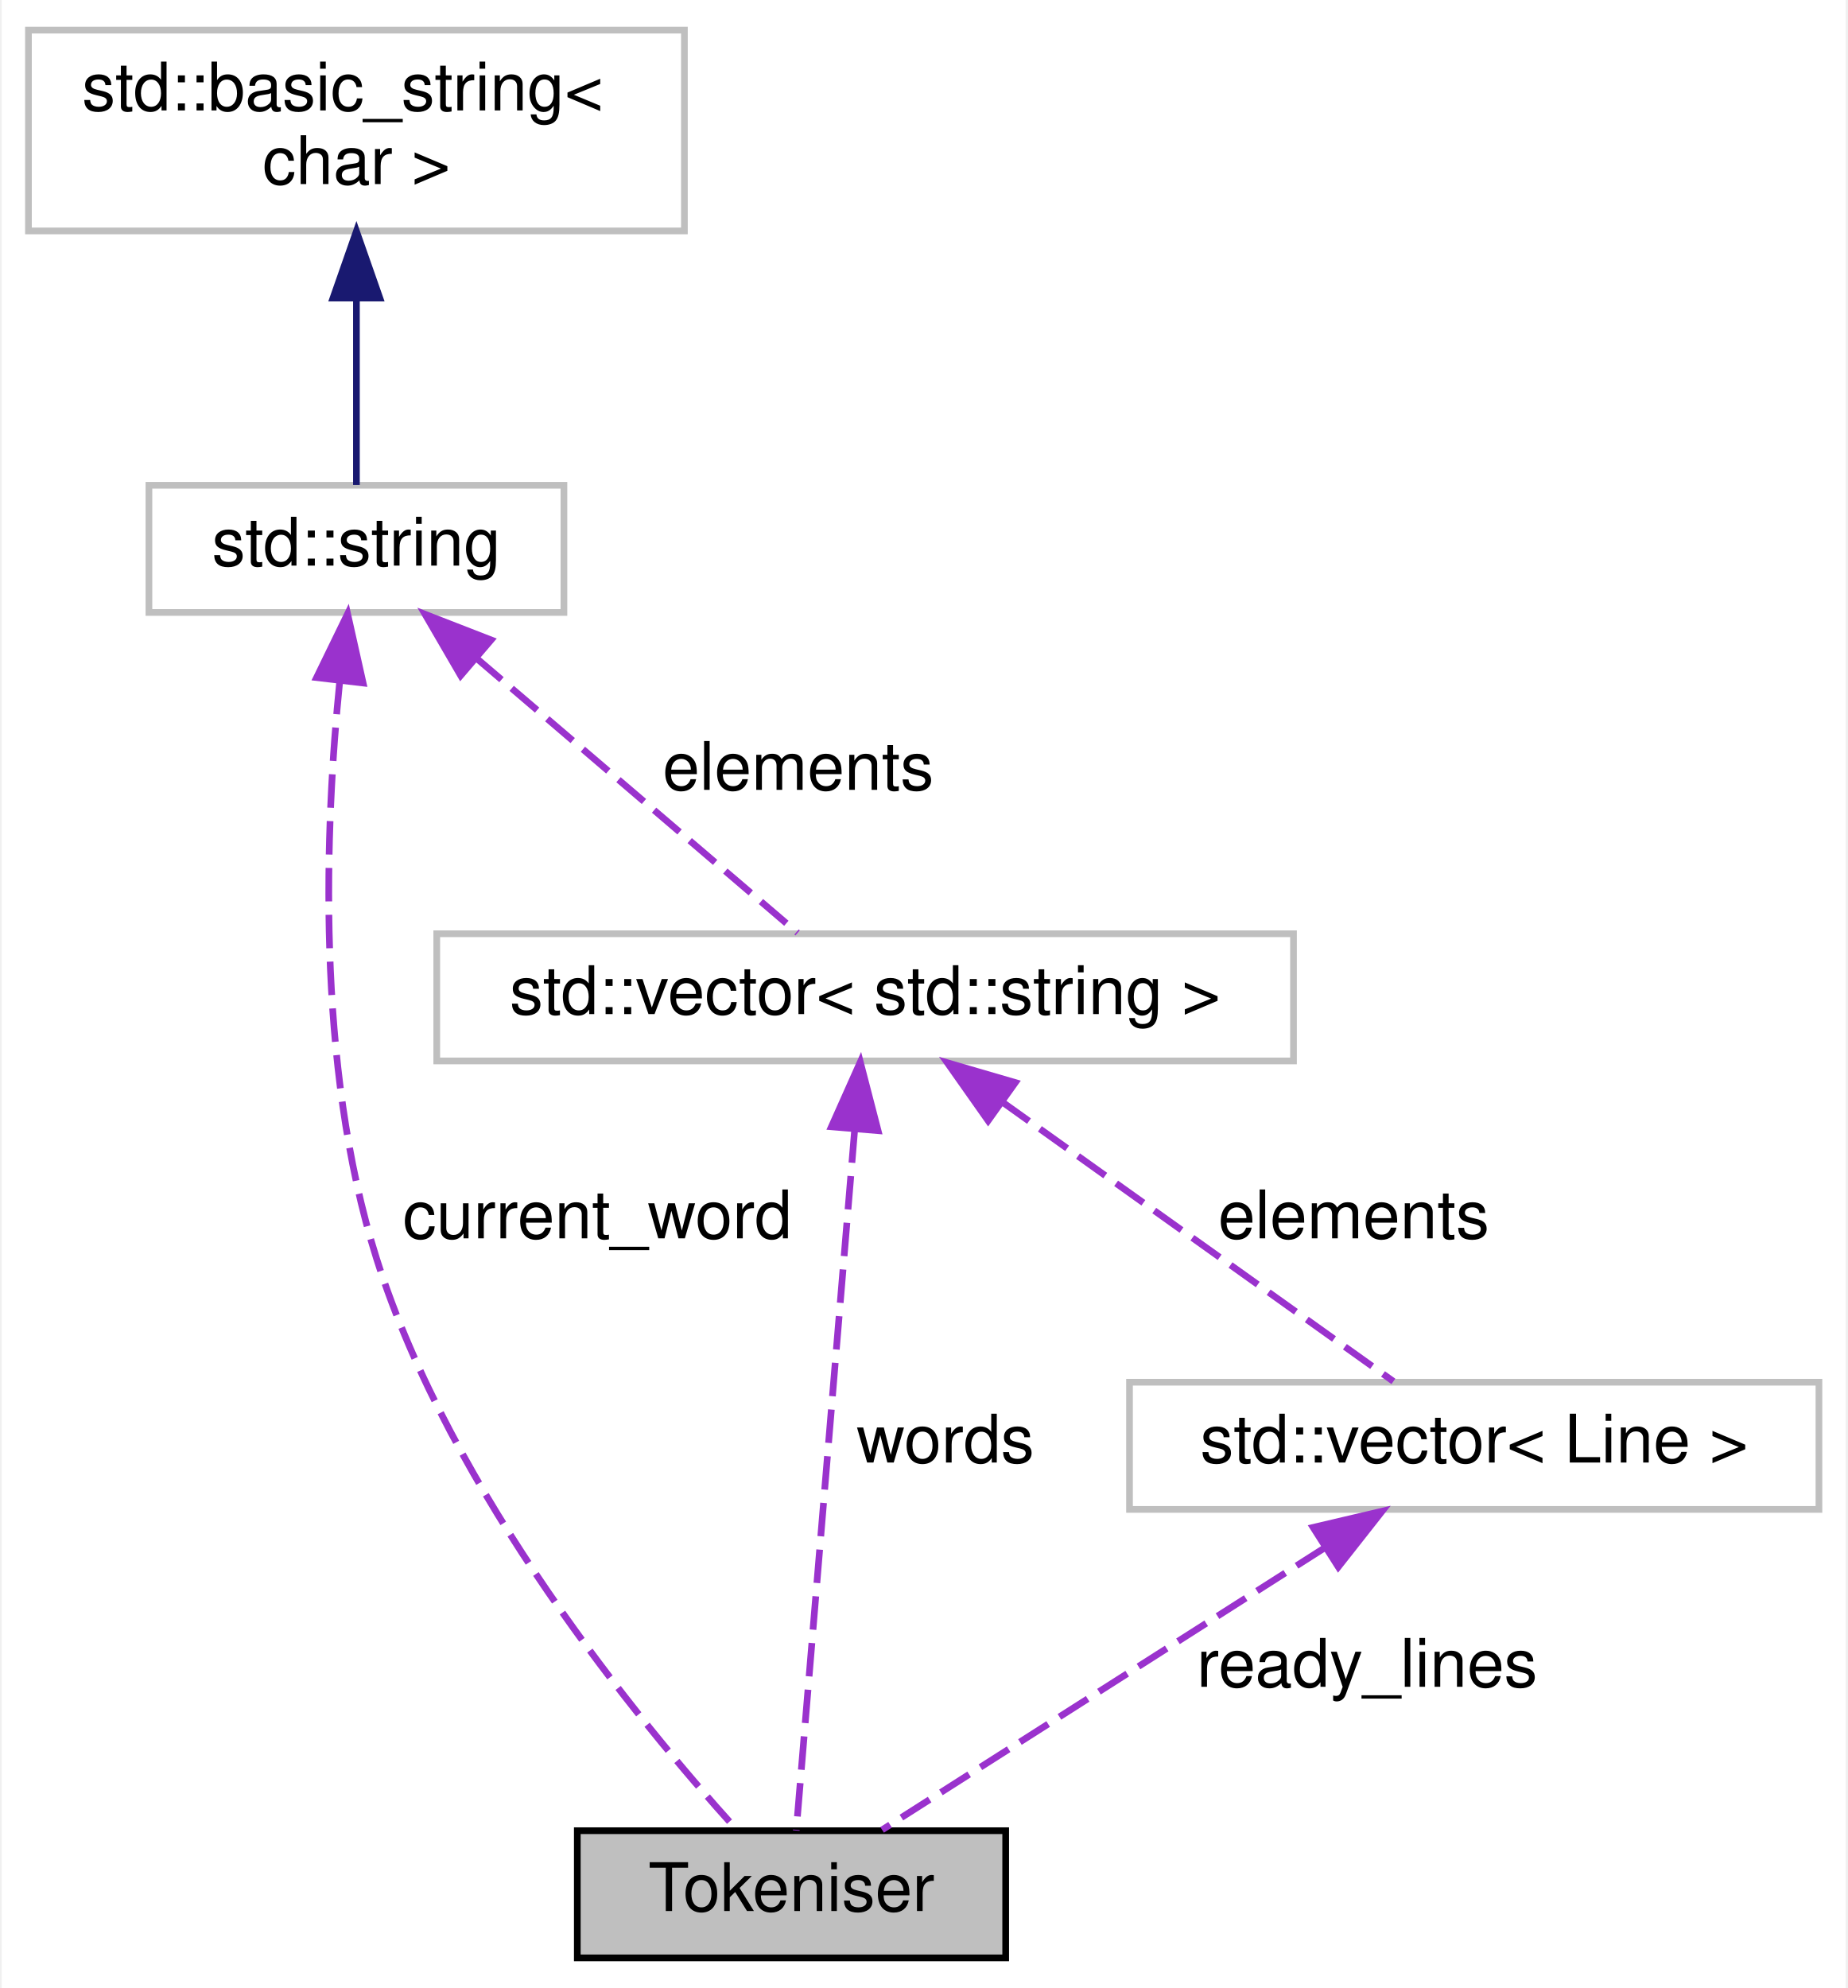
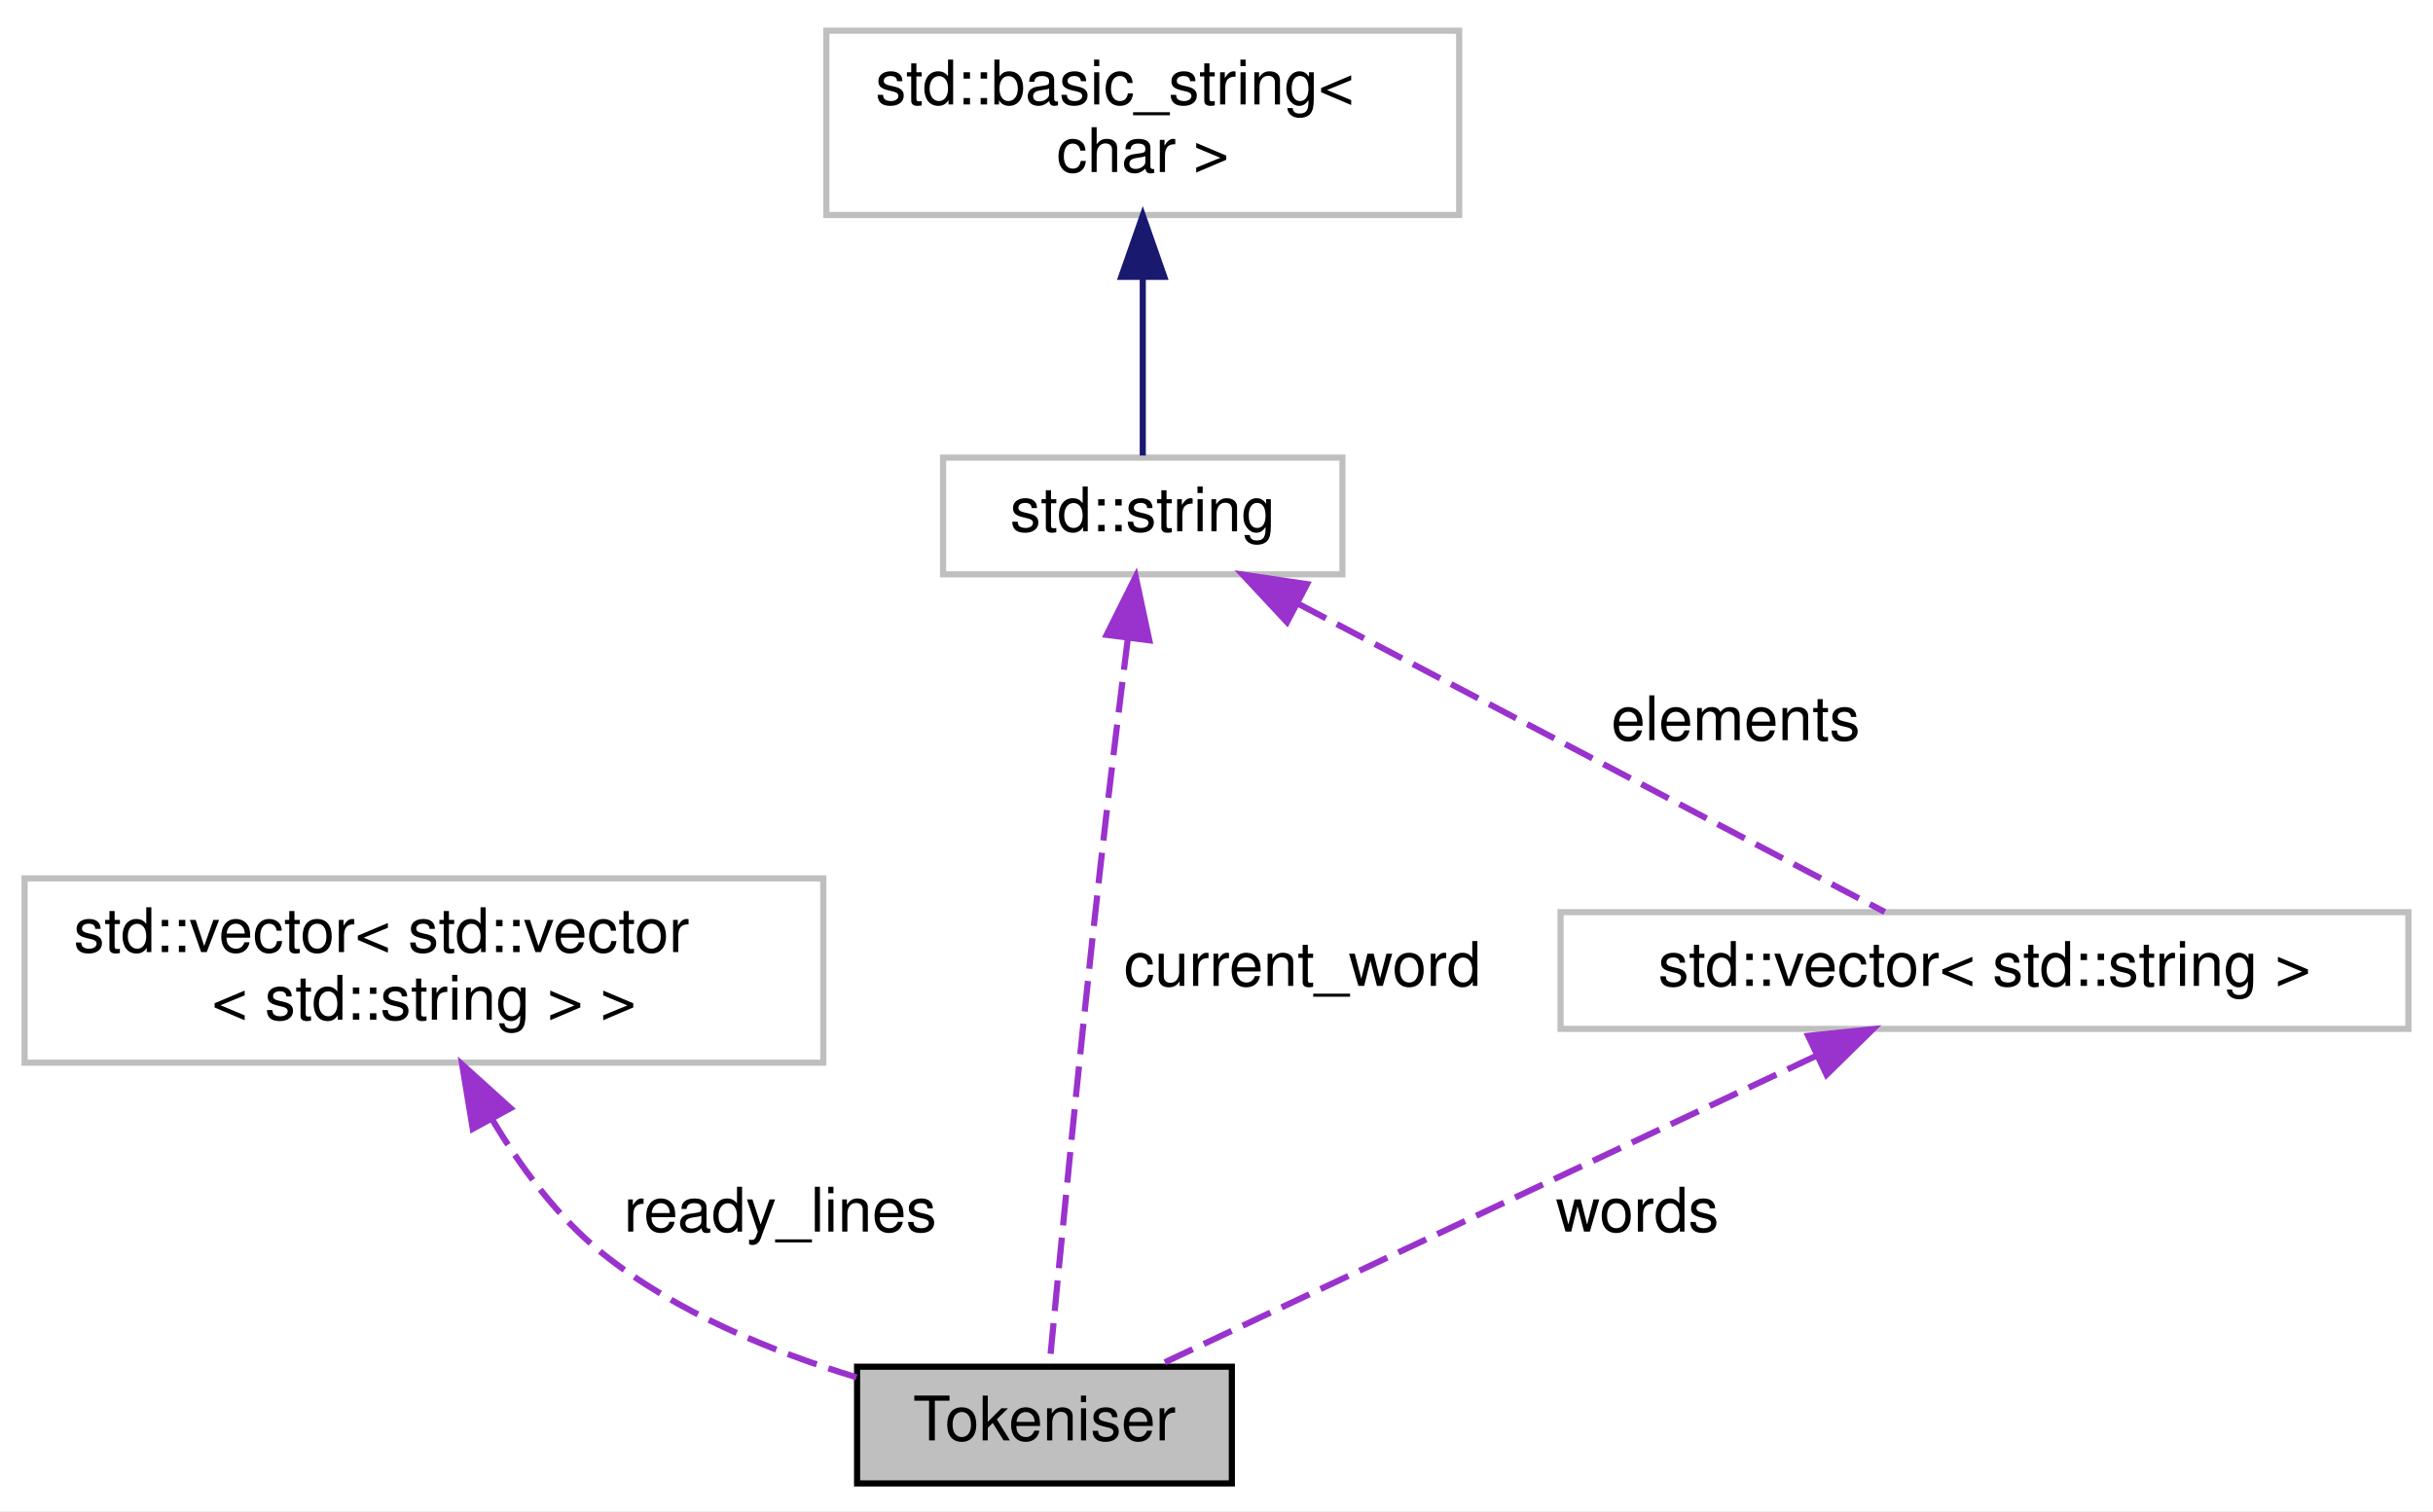
- <svg xmlns="http://www.w3.org/2000/svg" xmlns:xlink="http://www.w3.org/1999/xlink" width="276pt" height="297pt" viewBox="0.00 0.00 275.50 297.00">
-   <g id="graph0" class="graph" transform="scale(1 1) rotate(0) translate(4 293)">
-     <polygon fill="white" stroke="none" points="-4,4 -4,-293 271.5,-293 271.5,4 -4,4" />
+ <svg xmlns="http://www.w3.org/2000/svg" xmlns:xlink="http://www.w3.org/1999/xlink" width="396pt" height="246pt" viewBox="0.00 0.00 396.00 246.00">
+   <g id="graph0" class="graph" transform="scale(1 1) rotate(0) translate(4 242)">
+     <polygon fill="white" stroke="none" points="-4,4 -4,-242 392,-242 392,4 -4,4" />
    <g id="node1" class="node">
-       <polygon fill="#bfbfbf" stroke="black" points="82,-0.5 82,-19.5 146,-19.5 146,-0.5 82,-0.5" />
-       <text text-anchor="middle" x="114" y="-7.5" font-family="Helvetica,sans-Serif" font-size="10.00">Tokeniser</text>
+       <polygon fill="#bfbfbf" stroke="black" points="135.5,-0.5 135.5,-19.5 196.5,-19.5 196.5,-0.5 135.5,-0.5" />
+       <text text-anchor="middle" x="166" y="-7.5" font-family="Helvetica,sans-Serif" font-size="10.00">Tokeniser</text>
    </g>
    <g id="node2" class="node">
-       <g id="a_node2">
-         <a xlink:title="STL class. ">
-           <polygon fill="white" stroke="#bfbfbf" points="18,-201.5 18,-220.5 80,-220.5 80,-201.5 18,-201.5" />
-           <text text-anchor="middle" x="49" y="-208.5" font-family="Helvetica,sans-Serif" font-size="10.00">std::string</text>
-         </a>
-       </g>
+       <polygon fill="white" stroke="#bfbfbf" points="0,-69 0,-99 130,-99 130,-69 0,-69" />
+       <text text-anchor="start" x="8" y="-87" font-family="Helvetica,sans-Serif" font-size="10.00">std::vector&lt; std::vector</text>
+       <text text-anchor="middle" x="65" y="-76" font-family="Helvetica,sans-Serif" font-size="10.00">&lt; std::string &gt; &gt;</text>
    </g>
    <g id="edge1" class="edge">
-       <path fill="none" stroke="#9a32cd" stroke-dasharray="5,2" d="M46.511,-191.278C44.348,-169.871 42.831,-134.04 52,-105 63.066,-69.952 91.316,-35.686 105.543,-19.955" />
-       <polygon fill="#9a32cd" stroke="#9a32cd" points="43.044,-191.772 47.681,-201.298 49.997,-190.96 43.044,-191.772" />
-       <text text-anchor="middle" x="85" y="-108" font-family="Helvetica,sans-Serif" font-size="10.00"> current_word</text>
-     </g>
-     <g id="node5" class="node">
-       <polygon fill="white" stroke="#bfbfbf" points="61,-134.5 61,-153.5 189,-153.5 189,-134.5 61,-134.5" />
-       <text text-anchor="middle" x="125" y="-141.5" font-family="Helvetica,sans-Serif" font-size="10.00">std::vector&lt; std::string &gt;</text>
-     </g>
-     <g id="edge5" class="edge">
-       <path fill="none" stroke="#9a32cd" stroke-dasharray="5,2" d="M66.874,-194.713C81.847,-181.907 102.681,-164.088 114.913,-153.627" />
-       <polygon fill="#9a32cd" stroke="#9a32cd" points="64.574,-192.074 59.25,-201.234 69.124,-197.394 64.574,-192.074" />
-       <text text-anchor="middle" x="115" y="-175" font-family="Helvetica,sans-Serif" font-size="10.00"> elements</text>
+       <path fill="none" stroke="#9a32cd" stroke-dasharray="5,2" d="M76.035,-59.879C80.682,-52.078 86.719,-43.87 94,-38 105.952,-28.364 121.695,-21.936 135.411,-17.78" />
+       <polygon fill="#9a32cd" stroke="#9a32cd" points="72.947,-58.231 71.227,-68.686 79.091,-61.585 72.947,-58.231" />
+       <text text-anchor="middle" x="123" y="-41.5" font-family="Helvetica,sans-Serif" font-size="10.00"> ready_lines</text>
    </g>
    <g id="node3" class="node">
      <g id="a_node3">
        <a xlink:title="STL class. ">
-           <polygon fill="white" stroke="#bfbfbf" points="0,-258.5 0,-288.5 98,-288.5 98,-258.5 0,-258.5" />
-           <text text-anchor="start" x="8" y="-276.5" font-family="Helvetica,sans-Serif" font-size="10.00">std::basic_string&lt;</text>
-           <text text-anchor="middle" x="49" y="-265.5" font-family="Helvetica,sans-Serif" font-size="10.00"> char &gt;</text>
+           <polygon fill="white" stroke="#bfbfbf" points="149.5,-148.5 149.5,-167.5 214.5,-167.5 214.5,-148.5 149.5,-148.5" />
+           <text text-anchor="middle" x="182" y="-155.5" font-family="Helvetica,sans-Serif" font-size="10.00">std::string</text>
        </a>
      </g>
    </g>
    <g id="edge2" class="edge">
-       <path fill="none" stroke="midnightblue" d="M49,-248.352C49,-238.513 49,-227.775 49,-220.54" />
-       <polygon fill="midnightblue" stroke="midnightblue" points="45.5,-248.468 49,-258.468 52.5,-248.468 45.5,-248.468" />
+       <path fill="none" stroke="#9a32cd" stroke-dasharray="5,2" d="M179.554,-137.923C178.16,-126.856 176.416,-112.649 175,-100 171.7,-70.522 168.314,-35.488 166.808,-19.598" />
+       <polygon fill="#9a32cd" stroke="#9a32cd" points="176.117,-138.642 180.85,-148.121 183.061,-137.76 176.117,-138.642" />
+       <text text-anchor="middle" x="208" y="-81.5" font-family="Helvetica,sans-Serif" font-size="10.00"> current_word</text>
+     </g>
+     <g id="node5" class="node">
+       <polygon fill="white" stroke="#bfbfbf" points="250,-74.5 250,-93.5 388,-93.5 388,-74.5 250,-74.5" />
+       <text text-anchor="middle" x="319" y="-81.5" font-family="Helvetica,sans-Serif" font-size="10.00">std::vector&lt; std::string &gt;</text>
+     </g>
+     <g id="edge5" class="edge">
+       <path fill="none" stroke="#9a32cd" stroke-dasharray="5,2" d="M207.385,-143.659C235.263,-129.008 279.194,-105.92 302.767,-93.531" />
+       <polygon fill="#9a32cd" stroke="#9a32cd" points="205.477,-140.708 198.254,-148.458 208.734,-146.904 205.477,-140.708" />
+       <text text-anchor="middle" x="278.5" y="-121.5" font-family="Helvetica,sans-Serif" font-size="10.00"> elements</text>
    </g>
    <g id="node4" class="node">
-       <polygon fill="white" stroke="#bfbfbf" points="164.5,-67.5 164.5,-86.5 267.5,-86.5 267.5,-67.5 164.5,-67.5" />
-       <text text-anchor="middle" x="216" y="-74.5" font-family="Helvetica,sans-Serif" font-size="10.00">std::vector&lt; Line &gt;</text>
+       <g id="a_node4">
+         <a xlink:title="STL class. ">
+           <polygon fill="white" stroke="#bfbfbf" points="130.5,-207 130.5,-237 233.5,-237 233.5,-207 130.5,-207" />
+           <text text-anchor="start" x="138.5" y="-225" font-family="Helvetica,sans-Serif" font-size="10.00">std::basic_string&lt;</text>
+           <text text-anchor="middle" x="182" y="-214" font-family="Helvetica,sans-Serif" font-size="10.00"> char &gt;</text>
+         </a>
+       </g>
    </g>
    <g id="edge3" class="edge">
-       <path fill="none" stroke="#9a32cd" stroke-dasharray="5,2" d="M193.668,-61.769C173.478,-48.903 144.41,-30.379 127.538,-19.627" />
-       <polygon fill="#9a32cd" stroke="#9a32cd" points="191.93,-64.811 202.244,-67.234 195.692,-58.908 191.93,-64.811" />
-       <text text-anchor="middle" x="200" y="-41" font-family="Helvetica,sans-Serif" font-size="10.00"> ready_lines</text>
-     </g>
-     <g id="edge6" class="edge">
-       <path fill="none" stroke="#9a32cd" stroke-dasharray="5,2" d="M123.44,-124.275C121.021,-95.246 116.462,-40.538 114.71,-19.521" />
-       <polygon fill="#9a32cd" stroke="#9a32cd" points="119.96,-124.664 124.278,-134.339 126.936,-124.083 119.96,-124.664" />
-       <text text-anchor="middle" x="137" y="-74.5" font-family="Helvetica,sans-Serif" font-size="10.00"> words</text>
+       <path fill="none" stroke="midnightblue" d="M182,-196.871C182,-186.663 182,-175.408 182,-167.842" />
+       <polygon fill="midnightblue" stroke="midnightblue" points="178.5,-196.931 182,-206.931 185.5,-196.931 178.5,-196.931" />
    </g>
    <g id="edge4" class="edge">
-       <path fill="none" stroke="#9a32cd" stroke-dasharray="5,2" d="M145.413,-128.42C163.403,-115.569 189.005,-97.282 203.922,-86.627" />
-       <polygon fill="#9a32cd" stroke="#9a32cd" points="143.376,-125.573 137.273,-134.234 147.444,-131.269 143.376,-125.573" />
-       <text text-anchor="middle" x="198" y="-108" font-family="Helvetica,sans-Serif" font-size="10.00"> elements</text>
+       <path fill="none" stroke="#9a32cd" stroke-dasharray="5,2" d="M291.462,-70.041C260.375,-55.412 210.685,-32.028 184.128,-19.531" />
+       <polygon fill="#9a32cd" stroke="#9a32cd" points="290.31,-73.367 300.848,-74.458 293.29,-67.033 290.31,-73.367" />
+       <text text-anchor="middle" x="262.5" y="-41.5" font-family="Helvetica,sans-Serif" font-size="10.00"> words</text>
    </g>
  </g>
</svg>
